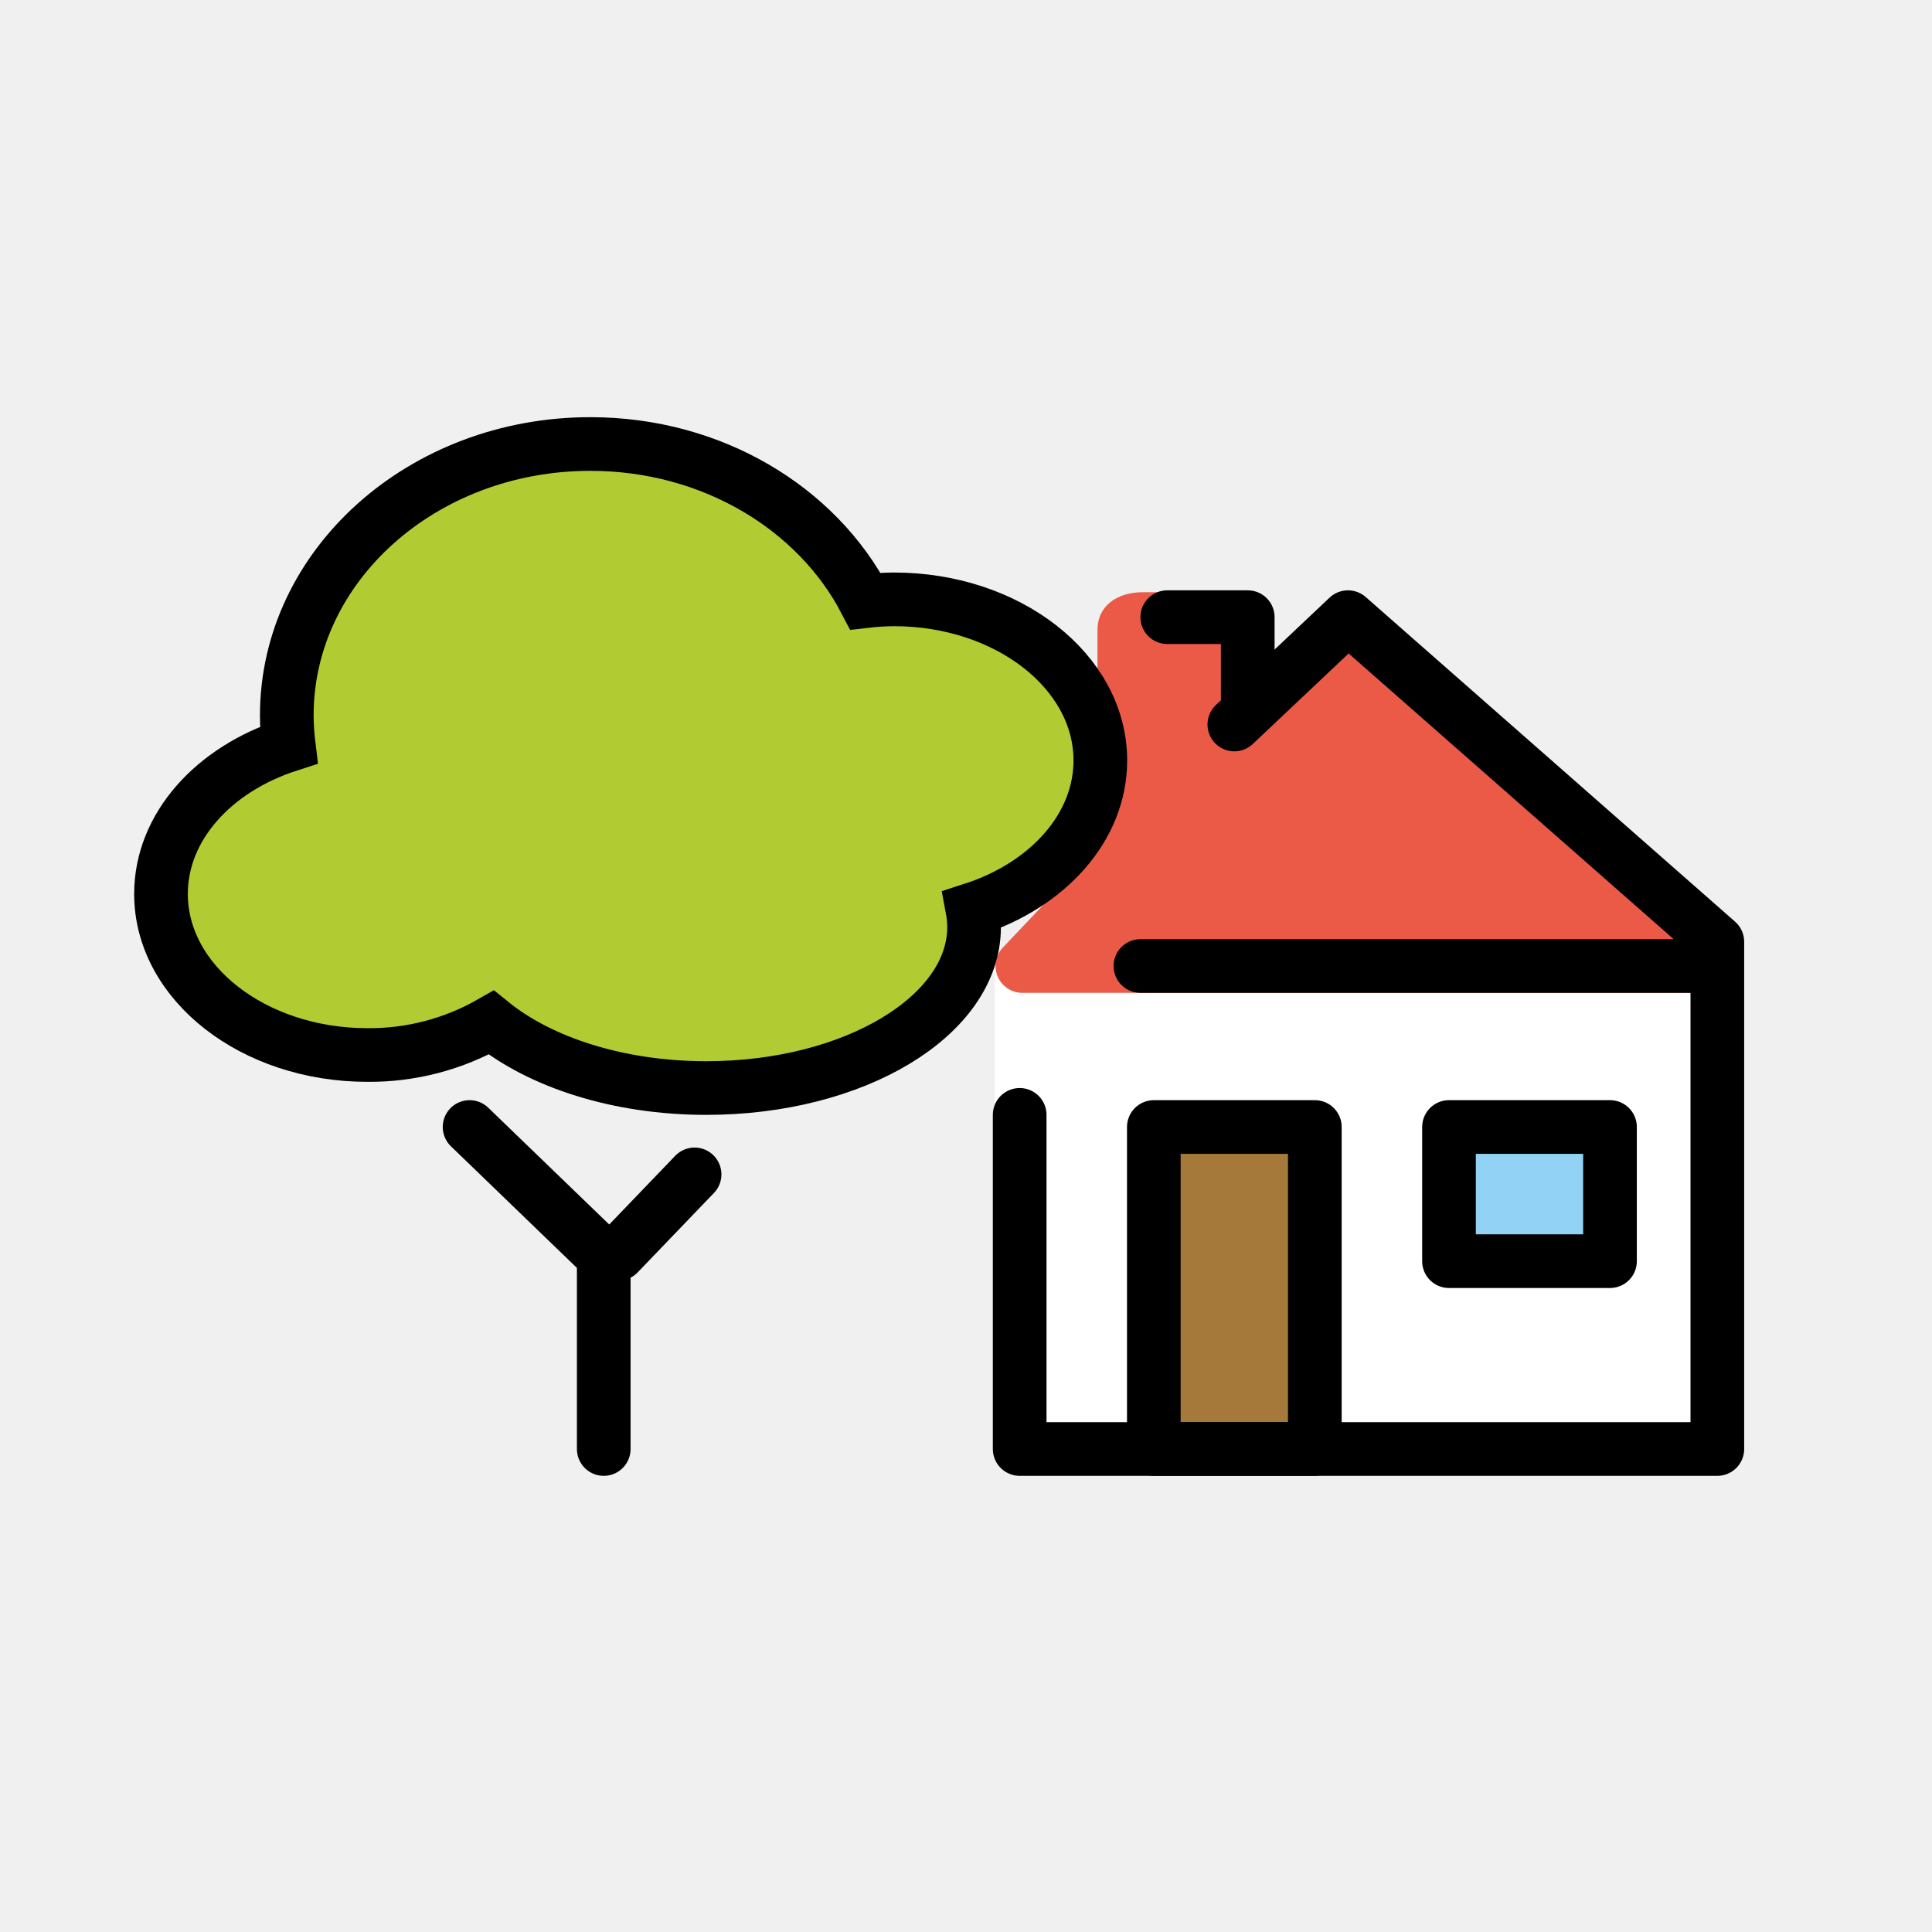
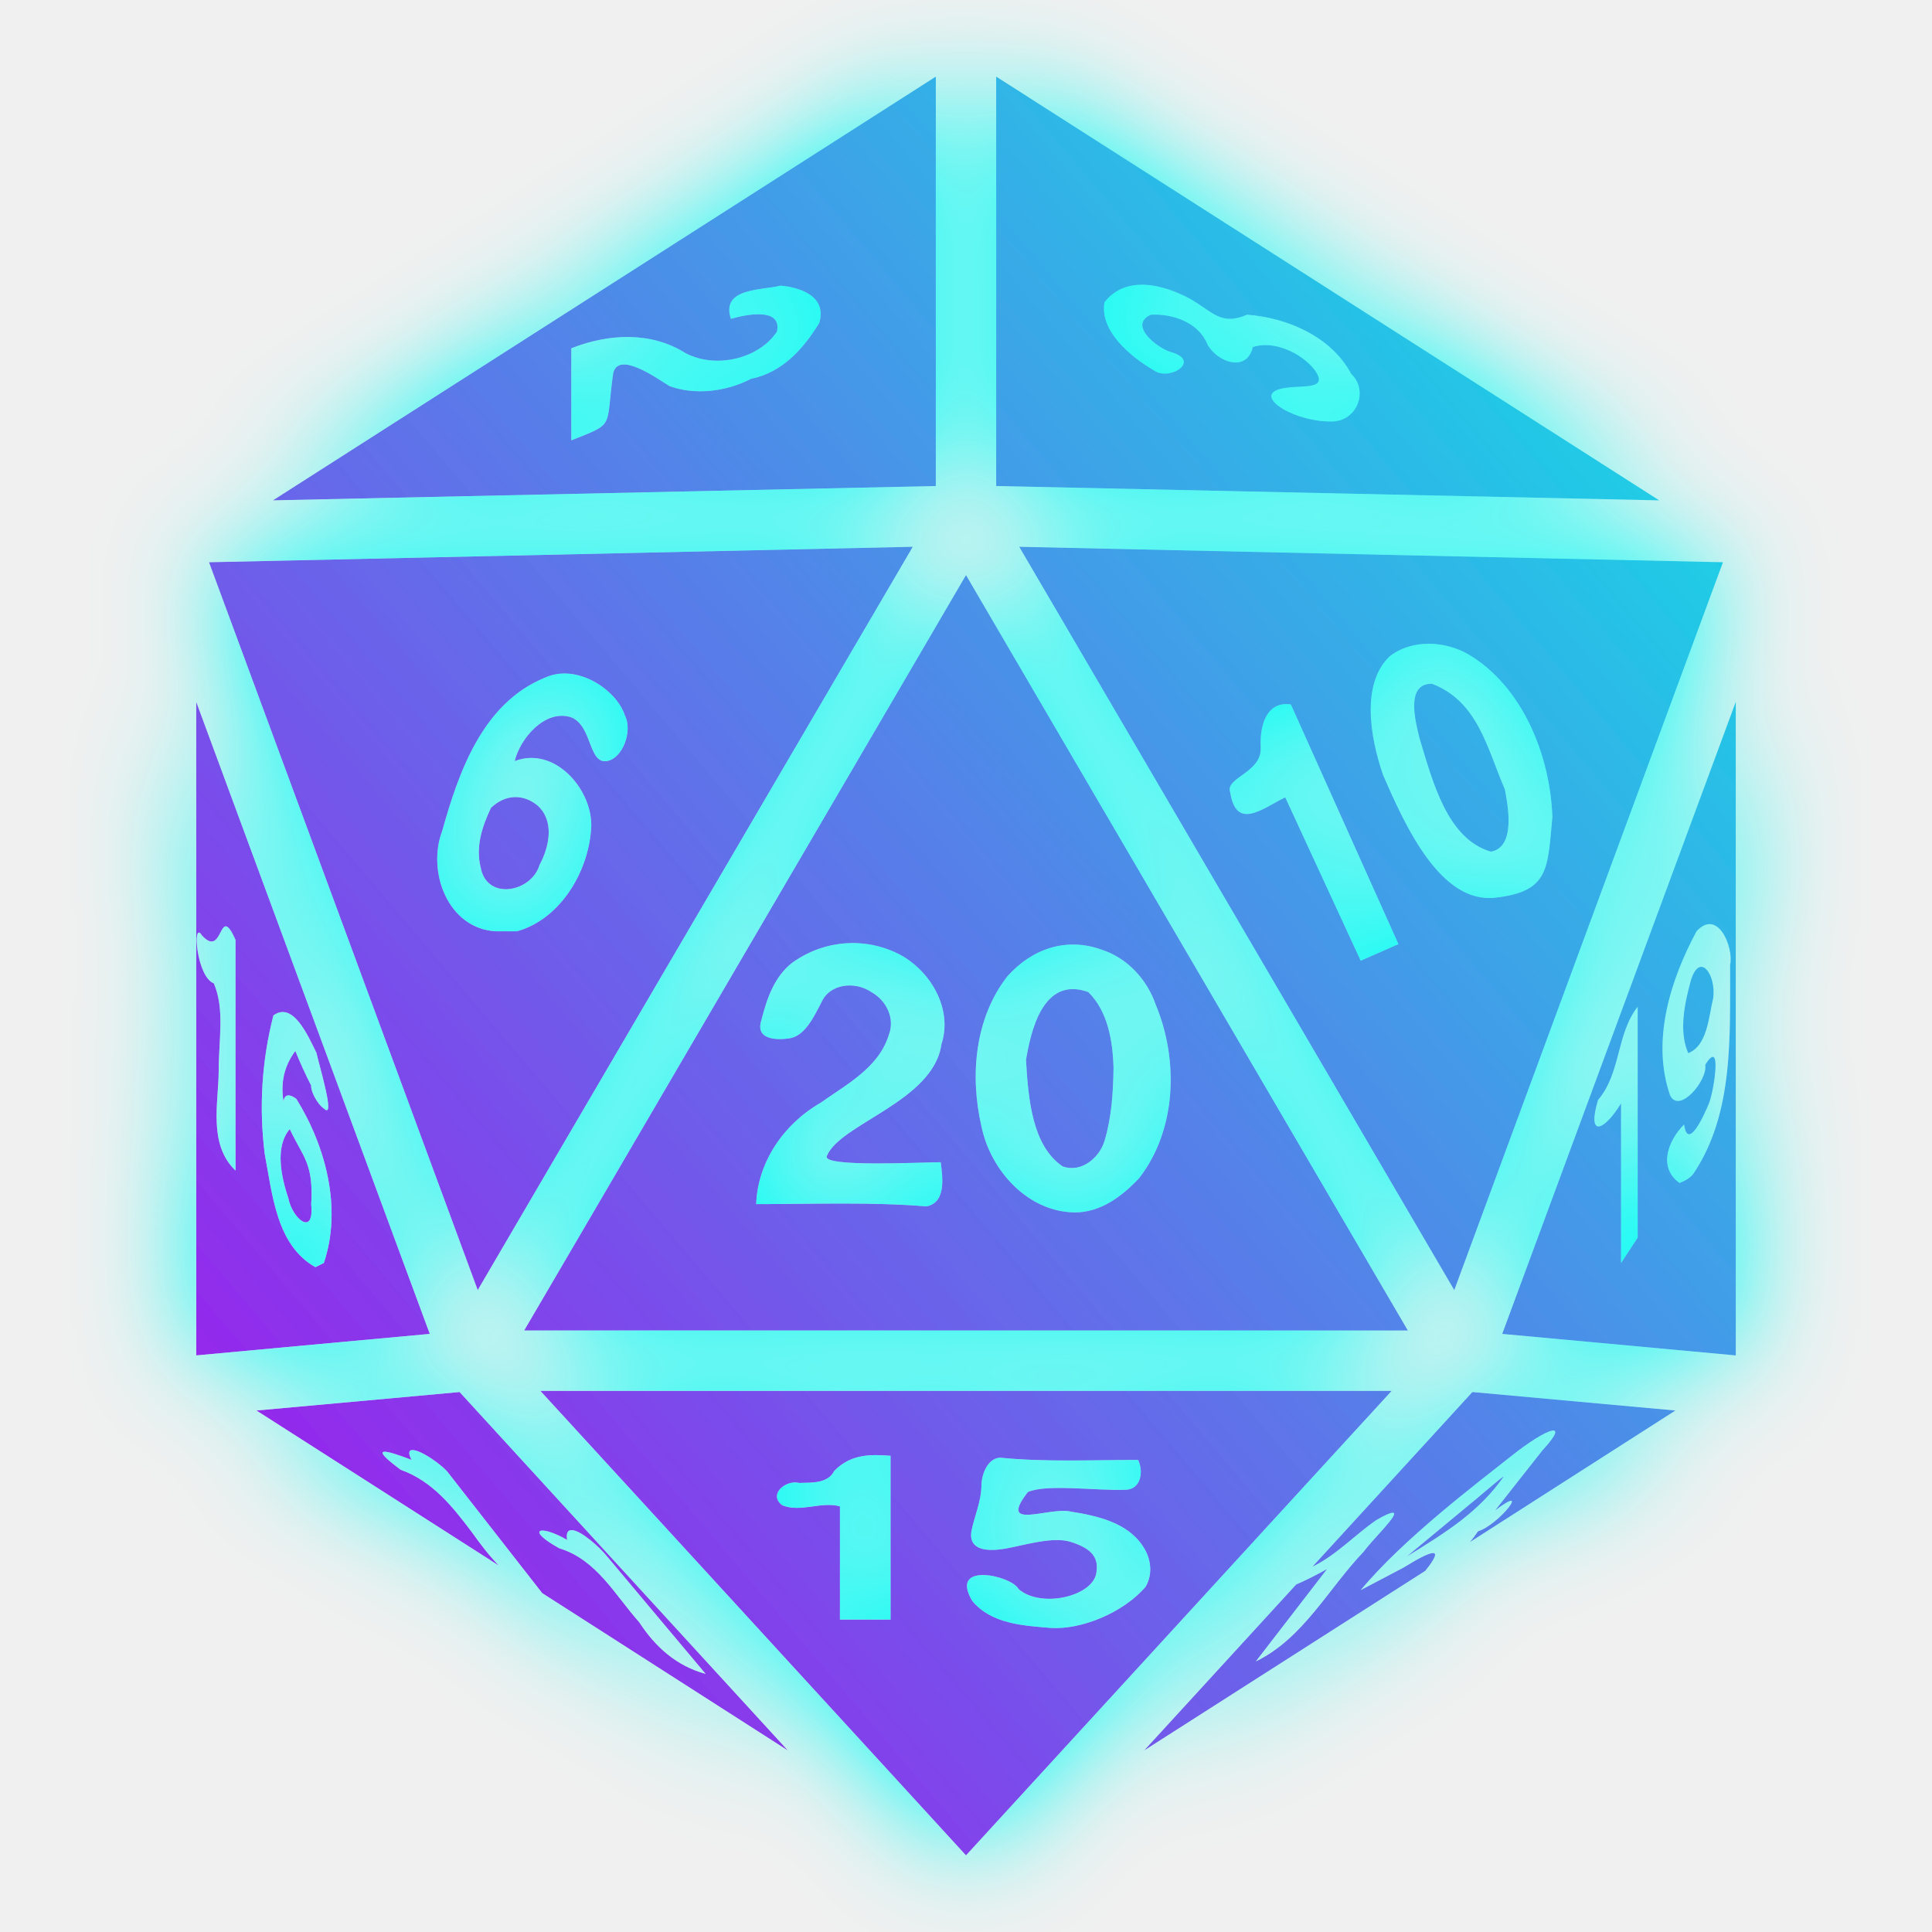
- <svg xmlns="http://www.w3.org/2000/svg" id="emoji" viewBox="0 0 72 72" version="1.1">
-   <g id="color">
-     <rect x="37.075" y="36.053" width="26.884" height="18.114" fill="#FFFFFF" />
-     <polygon fill="#EA5A47" stroke="#EA5A47" stroke-linecap="round" stroke-linejoin="round" stroke-miterlimit="10" stroke-width="2" points="50.235,23.2 38.1,36 63.5,36" />
-     <path fill="#EA5A47" d="M47.3,26l-6.4,6.059v-8.573c0-0.931,0.755-1.416,1.686-1.416h3.028 c0.931,0,1.686,0.485,1.686,1.416C47.3,23.486,47.3,26,47.3,26z" />
-     <rect x="43" y="42" width="6" height="12" fill="#A57939" />
-     <rect x="54" y="42" width="6" height="5" fill="#92D3F5" />
-     <path fill="#B1CC33" d="M41.006,28.339c0-3.312-3.445-6.003-7.694-6.003c-0.355,0.003-0.71,0.025-1.062,0.066 c-1.8-3.455-5.707-5.855-10.25-5.855c-6.248,0-11.312,4.529-11.312,10.114c0.001,0.369,0.025,0.738,0.07,1.104 C7.966,28.666,6,30.81,6,33.314c0,3.312,3.445,6.003,7.694,6.003c1.615,0.014,3.206-0.402,4.614-1.207 c1.818,1.477,4.726,2.438,8.015,2.438c5.511,0,9.978-2.688,9.978-6.003c-0.001-0.219-0.021-0.438-0.061-0.653 C39.036,32.99,41.006,30.845,41.006,28.339z" />
-   </g>
-   <g id="hair" />
-   <g id="skin" />
-   <g id="skin-shadow" />
-   <g id="line">
-     <polyline fill="none" stroke="#000000" stroke-linecap="round" stroke-linejoin="round" stroke-miterlimit="10" stroke-width="2" points="46,27 50.235,23 64,35.098 64,54 38,54 38,41.548" />
-     <rect x="43" y="42" width="6" height="12" fill="none" stroke="#000000" stroke-linecap="round" stroke-linejoin="round" stroke-miterlimit="10" stroke-width="2" />
-     <rect x="54" y="42" width="6" height="5" fill="none" stroke="#000000" stroke-linecap="round" stroke-linejoin="round" stroke-miterlimit="10" stroke-width="2" />
-     <polyline fill="none" stroke="#000000" stroke-linecap="round" stroke-linejoin="round" stroke-miterlimit="10" stroke-width="2" points="43.5,23 46.5,23 46.5,26" />
-     <path fill="none" stroke="#000000" stroke-miterlimit="10" stroke-width="2" d="M31.245,39.34" />
-     <polyline fill="none" stroke="#000000" stroke-linecap="round" stroke-linejoin="round" stroke-width="2" points="22.5,54 22.5,46.827 17.5,42" />
-     <line x1="23.041" x2="25.885" y1="46.727" y2="43.766" fill="none" stroke="#000000" stroke-linecap="round" stroke-linejoin="round" stroke-width="2" />
-     <path fill="none" stroke="#000000" stroke-linecap="round" stroke-miterlimit="10" stroke-width="2" d="M41.006,28.339 c0-3.312-3.445-6.003-7.694-6.003c-0.355,0.003-0.71,0.025-1.062,0.066c-1.8-3.455-5.707-5.855-10.25-5.855 c-6.248,0-11.312,4.529-11.312,10.114c0.001,0.369,0.025,0.738,0.07,1.104C7.966,28.666,6,30.81,6,33.314 c0,3.312,3.445,6.003,7.694,6.003c1.615,0.014,3.206-0.402,4.614-1.207c1.818,1.477,4.726,2.438,8.015,2.438 c5.511,0,9.978-2.688,9.978-6.003c-0.001-0.219-0.021-0.438-0.061-0.653 C39.036,32.99,41.006,30.845,41.006,28.339z" />
-     <line x1="63.5" x2="42.5" y1="36" y2="36" fill="none" stroke="#000000" stroke-linecap="round" stroke-linejoin="round" stroke-miterlimit="10" stroke-width="2" />
+ <svg xmlns="http://www.w3.org/2000/svg" viewBox="0 0 512 512" style="height: 512px; width: 512px;">
+   <defs>
+     <filter id="shadow-1" height="300%" width="300%" x="-100%" y="-100%">
+       <feFlood flood-color="rgba(6, 252, 244, 1)" result="flood" />
+       <feComposite in="flood" in2="SourceGraphic" operator="atop" result="composite" />
+       <feGaussianBlur in="composite" stdDeviation="15" result="blur" />
+       <feOffset dx="0" dy="0" result="offset" />
+       <feComposite in="SourceGraphic" in2="offset" operator="over" />
+     </filter>
+     <linearGradient x1="0" x2="1" y1="1" y2="0" id="delapouite-dice-twenty-faces-twenty-gradient-1">
+       <stop offset="0%" stop-color="#ab08ed" stop-opacity="1" />
+       <stop offset="100%" stop-color="#08ede5" stop-opacity="1" />
+     </linearGradient>
+   </defs>
+   <path d="M0 0h512v512H0z" fill="#1dd6dd" fill-opacity="0" />
+   <g class="" transform="translate(0,0)" style="">
+     <path d="M248 20.3L72.33 132.6 248 128.8zm16 0v108.5l175.7 3.8zm51.4 58.9c6.1 3.5 8.2 7.2 15.1 4.2 10.7.8 22.3 5.8 27.6 15.7 4.7 4.5 1.5 12.6-5.2 12.6-9.7.1-19.7-6.1-14.6-8.3 4.7-2 14.7.9 10-5.5-3.6-4.5-11-7.8-16.3-5.9-1.6 6.8-9.4 4-12-.7-2.3-5.8-9.1-8.2-15-7.9-6.1 2.7 1.6 8.8 5.3 9.9 7.9 2.2.2 7.5-4.1 5.1-4.2-2.4-15-9.6-13.5-18.3 5.8-7.39 15.8-4.62 22.7-.9zm-108.5-3.5c5.5.5 12.3 3 10.2 9.9-4.3 7-9.8 13.1-18.1 14.8-6.5 3.4-14.9 4.4-21.6 1.9-3.7-2.3-13.5-9.3-14.9-3.4-2.1 14.8.7 13.1-11.1 17.8V92.3c9.9-3.9 21.1-4.5 30.3 1.3 8 4.2 19.4 1.5 24.2-5.7 1.4-6.5-8.1-4.6-12.2-3.4-2.7-8.2 7.9-7.5 13.2-8.8zm35 69.2L55.39 149l71.21 192.9zm28.2 0l115.3 197L456.6 149zm-14.1 7.5L138.9 352.6h234.2zm133.3 21.1c13.9 8.3 21.5 26.2 22.1 43-1.3 13.6-.7 19.8-15.2 21.4-14.5 1.6-23.9-19.2-29.7-32.6-3.4-9.9-5.8-24 1.7-31.3 6.1-4.8 15-4.1 21.1-.5zm-223.7 16.1c2.1 4-.5 11.4-4.8 12.1-4.9.7-3.8-9.3-9.4-11.6-6.9-2.3-13.6 5.6-15 11.6 10.4-4 20.3 7.1 20.3 17-.4 11.7-7.9 24.8-19.7 28.1h-5.6c-12.7-.7-18.3-15.8-14.2-26.6 4.4-15.8 10.8-33.9 27.2-40.6 8.5-3.9 19 3.2 21.2 10zm213.9-8.4c-7.1-.1-4.4 10-3.3 14.5 3.5 11.5 7.3 26.6 18.9 30 6.8-1.2 4.4-12.8 3.7-16.5-4.7-10.9-7.1-23.3-19.3-28zM52 186v173.2l61.9-5.7zm408 0l-61.9 167.5 61.9 5.7zm-117.9.7l28.5 63.5-10 4.4-20-43.3c-6.1 3-13 8.9-14.6-1.4-1.3-3.9 8.5-5.1 8.1-11.9-.3-6.9 2.2-12.2 8-11.3zm-212 27.4c-2.4 5.1-4.1 10.3-2.7 15.9 1.7 8.8 13.5 6.4 15.6-.8 2.7-5 3.9-11.7-.5-15.7-4.1-3.4-8.9-2.8-12.4.6zm328.4 41.6c-.1 18.6 1.1 39.2-9.7 55.3-.9 1.2-2.2 1.9-3.7 2.5-5.8-4.1-3-11.3 1.2-15.5 1 7.3 5.5-2.9 6.6-5.6 1.3-3.2 3.6-17.7-1-10.2.7 4-6.8 13.1-9.3 8.1-5-14.4 0-30.5 7-43.5 5.7-6.2 9.9 4.4 8.9 8.9zM59.93 245.5c.59.1 1.34 1 2.48 3.6v61.1c-7.3-7-4.47-18-4.45-26.4 0-8.4 1.65-16.3-1.28-23.2-4.62-1.7-5.79-17-3.17-12.7 4.41 4.8 4.66-2.7 6.42-2.4zm178.77 7.6c8.1 4.5 13.8 14.4 10.8 23.6-2.1 15.2-27 21.1-30.4 29.7-1.2 3 25.4 1.6 30.2 1.6.5 4 1.5 10.7-3.8 11.7-14.5-1.2-29.9-.6-45.1-.6.4-11.2 7.4-21.3 17-26.8 6.9-4.9 15.4-9.3 18.1-17.9 1.8-4.5-.6-9.3-4.6-11.5-4.2-2.9-11-2.3-13.2 2.7-2 3.8-4.4 9.1-8.7 9.6-2.9.4-9 .5-7.2-4.9 1.4-5.6 3.4-11.5 8.2-15.2 8.8-6.3 19.9-6.7 28.7-2zm53.3-1.4c6.8 2.2 12 7.9 14.3 14.6 6.1 14.7 5.5 33.1-4.4 45.9-4.5 4.8-10.2 9.1-17 9.1-12.5-.1-22.4-11.1-24.8-22.8-3.1-13.4-1.8-28.7 6.9-39.8 6.8-7.6 16-10.3 25-7zm156.1 8.1c-1.6 5.9-3.3 13.4-.7 19.3 5.1-2 5.4-9.6 6.6-14.5.9-6.1-3.5-12.6-5.9-4.8zm-176.2 21.1c.6 10.5 1.7 22.8 9.7 28.2 4.9 1.8 9.7-2.2 11.1-6.7 1.9-6.3 2.3-12.9 2.4-19.4-.2-7.1-1.5-15-6.7-20.1-12.2-4.4-15.3 10.9-16.5 18zM434 266.8V328l-4.4 6.7v-42.3c-4.6 7.5-9.1 9.1-6.1-.9 6.1-7.1 4.8-17.4 10.5-24.7zM83.85 279c.8 3.6 5.12 17.8 2.04 14.8-1.97-1.3-3.62-4.9-3.41-6.1-1.55-3-2.96-6.1-4.21-9.2-2.95 4-3.96 8.3-3.14 13.4.2-1.6 1.18-2.3 3.39-.7 7.84 12.6 12.17 29.1 7.29 43.5l-2.22 1.1c-10.36-5.8-11.4-19.4-13.43-30-1.55-12.3-.79-24.7 2.3-36.7 5.2-3.8 9.16 5.4 11.39 9.9zm-7.05 20.2c-4.06 4.7-2.26 12.8-.38 18.4 1.11 5.5 6.92 10.2 6.06 1.6.69-11.1-2.33-12.7-5.68-20zm66.4 69.4L256 491.7l112.8-123.1zm-21.4.3l-53.84 4.9 64.24 41.1c-2.6-2.7-4.9-5.7-7.1-8.8-5.2-6.9-10.5-13.6-18.9-16.6-8.75-6.5-4.2-5.3 2.9-2.6-1-1.8-.7-2.6.1-2.6 2.2-.2 8.4 4.2 9.8 6.3l24.7 31.6 65.1 41.7zm268.4 0l-42.4 46.3c6.4-3.1 11.3-8.5 17-12.4 2.4-1.4 3.7-1.9 4.3-1.9 2.1 0-5.4 7.1-7.7 10.3-9.4 9.8-16 23-28.6 29.1l18.9-24.5c-2.3 1.3-6 3.2-8.2 4.1l-40.3 44 74.5-47.6c5.4-6.7 1.9-5.6-5.7-.9l-11.4 6c11.4-13.7 30.8-28.3 40-35.6 9.2-7.3 15.9-9.8 8.2-1.5l-12.6 16c10-7.6.9 3.9-4.5 5.5-.7 1-1.4 2-2.2 2.9l54.5-34.9zM236 385.8v43.4h-13.4v-30c-5-1.4-10.4 1.7-15.3-.3-3.8-2.9 1-6.8 4.5-5.9 3.3-.1 7.6.2 9.3-3.2 4.4-4.5 9.6-4.4 14.9-4zm29 .5c12.1 1.2 24.2.6 36.6.6 1.5 3 .8 7.8-3.3 7.9-7.7.3-21-1.6-25.9.6-8.2 10.5 5.7 3.8 11.4 5.2 7 1.1 15 2.9 19.1 9.2 2.1 3.1 2.7 7.3.7 10.7-5.8 6.8-17 11.5-25.3 10.9-7.3-.6-15.6-1.1-20.6-7.1-6.4-10.6 10.5-6.7 12.2-3.2 6 5.3 20.3 1.9 20.7-4.7.6-4.2-2.1-6.3-6.9-7.8-4.8-1.5-12.6 1-17.3 1.8-4.7.8-9.6.5-9-4.4.8-4.2 2.7-8.1 2.7-12.5.1-3 1.7-7 4.9-7.2zm133.5 5c-.2-.2-7 5.8-9.9 8.1l-15.8 13.1c10.6-6.5 19.3-12 25.7-21.2zm-247 14.2c2.4 0 7.5 4.6 9.4 7l26.1 31.1c-7.7-2.1-13.3-7.1-17.6-13.7-6.5-7.3-11.3-16.6-21.2-19.6-9-5-5.2-6.4 2.1-2.2-.3-1.9.2-2.6 1.2-2.6z" fill="url(#delapouite-dice-twenty-faces-twenty-gradient-1)" filter="url(#shadow-1)" />
  </g>
</svg>
